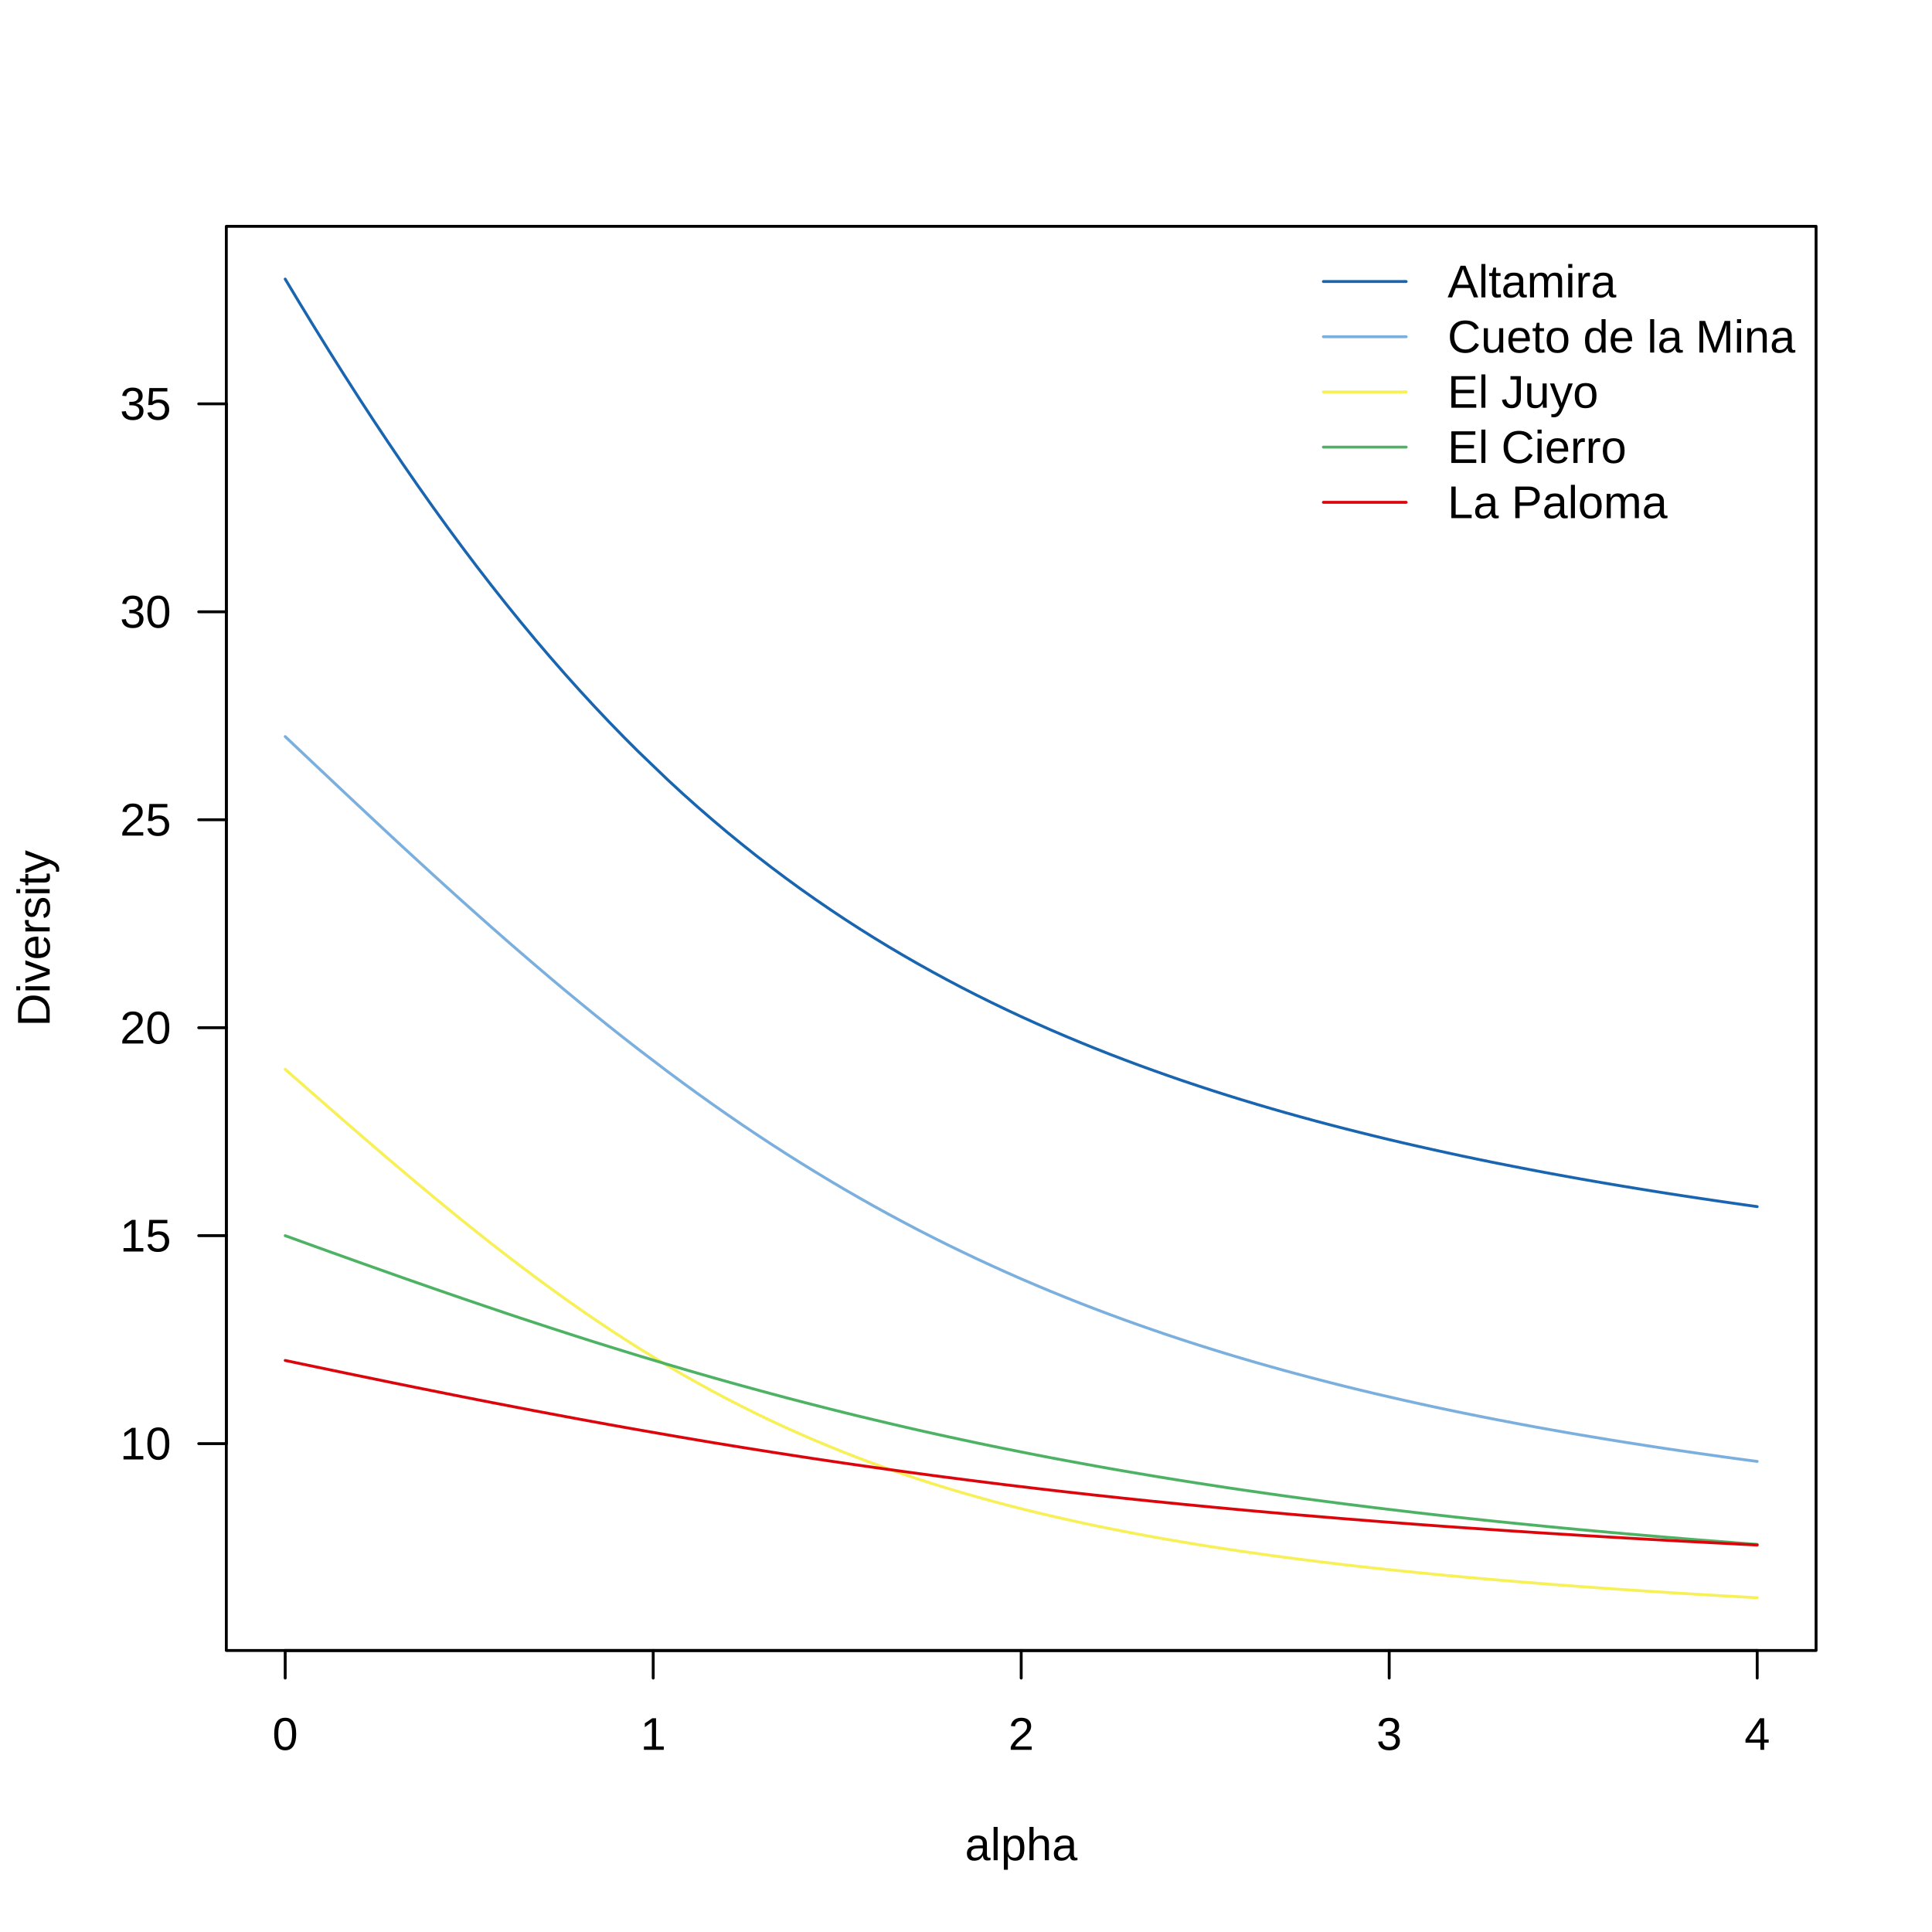
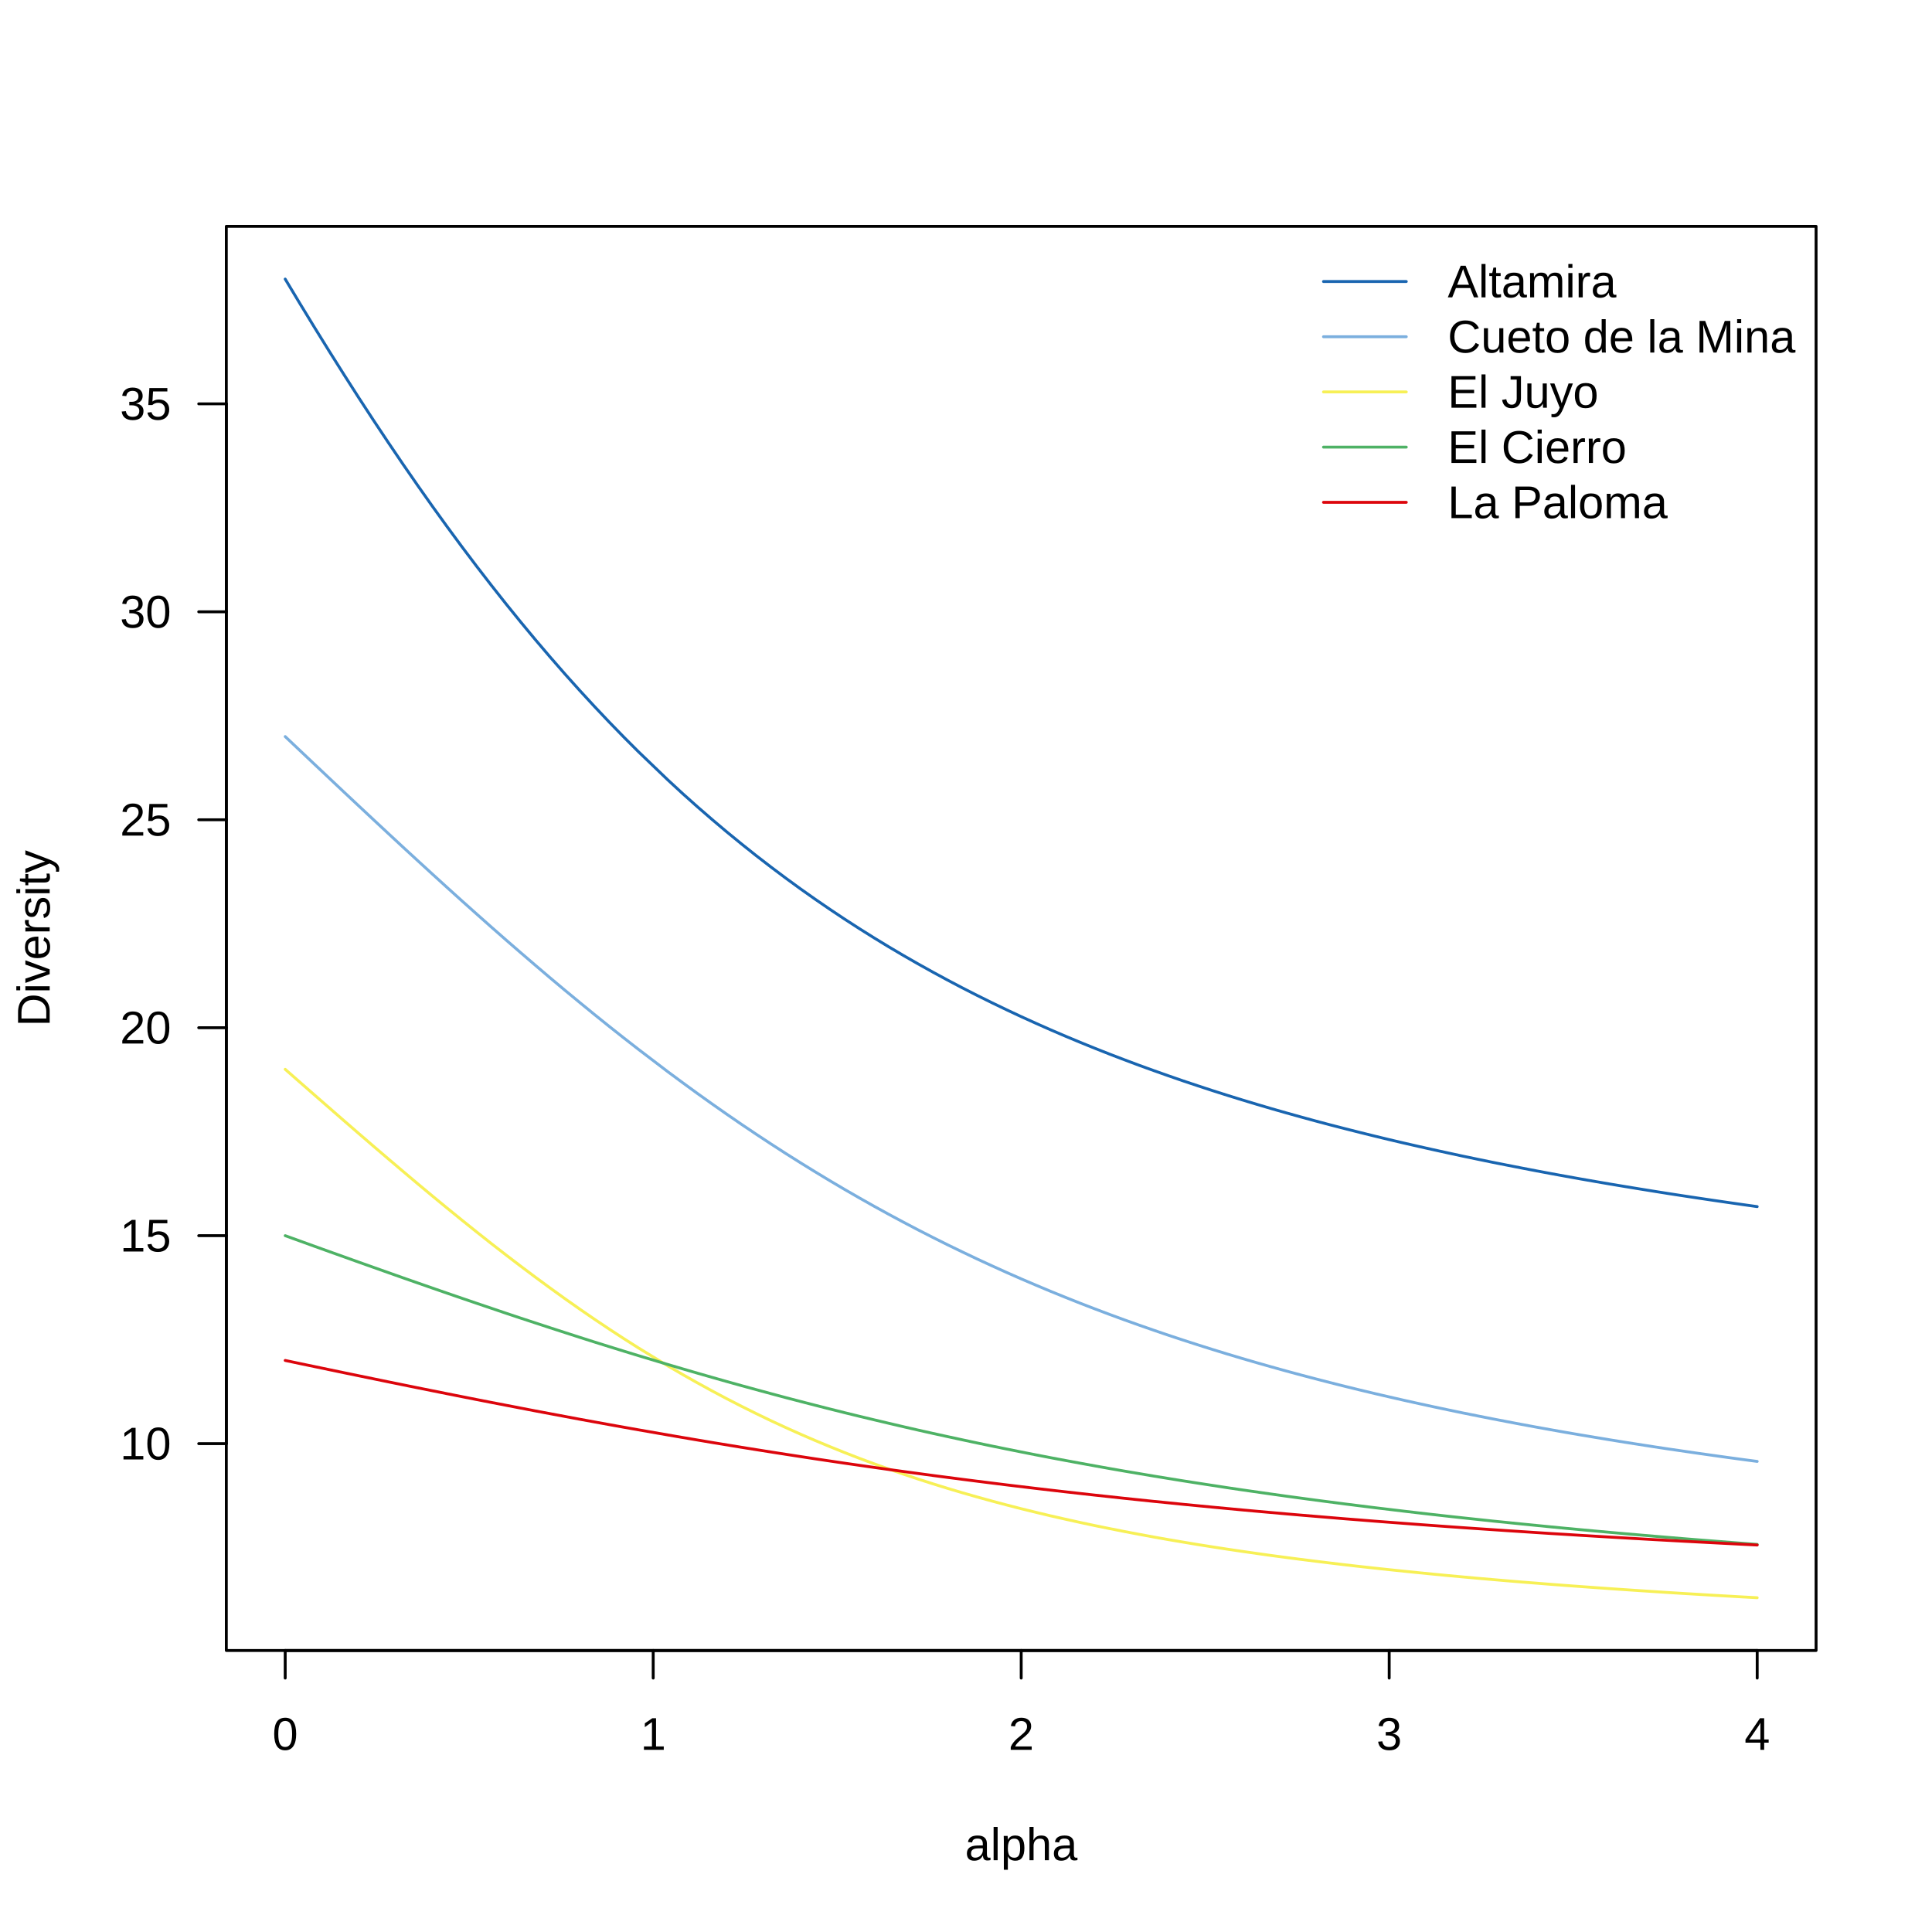
- <svg xmlns="http://www.w3.org/2000/svg" class="svglite" width="504.00pt" height="504.00pt" viewBox="0 0 504.00 504.00">
-   <defs>
-     <style type="text/css">
+ <svg xmlns="http://www.w3.org/2000/svg" width="504.00pt" height="504.00pt" viewBox="0 0 504.00 504.00">
+   <g class="svglite">
+     <defs>
+       <style type="text/css">
    .svglite line, .svglite polyline, .svglite polygon, .svglite path, .svglite rect, .svglite circle {
      fill: none;
      stroke: #000000;
      stroke-linecap: round;
      stroke-linejoin: round;
      stroke-miterlimit: 10.00;
    }
    .svglite text {
      white-space: pre;
    }
+     .svglite g.glyphgroup path {
+       fill: inherit;
+       stroke: none;
+     }
  </style>
-   </defs>
-   <rect width="100%" height="100%" style="stroke: none; fill: #FFFFFF;" />
-   <defs>
-     <clipPath id="cpMC4wMHw1MDQuMDB8MC4wMHw1MDQuMDA=">
-       <rect x="0.00" y="0.00" width="504.00" height="504.00" />
-     </clipPath>
-   </defs>
-   <g clip-path="url(#cpMC4wMHw1MDQuMDB8MC4wMHw1MDQuMDA=)">
+     </defs>
+     <rect width="100%" height="100%" style="stroke: none; fill: #FFFFFF;" />
+     <defs>
+       <clipPath id="cpMC4wMHw1MDQuMDB8MC4wMHw1MDQuMDA=">
+         <rect x="0.00" y="0.00" width="504.00" height="504.00" />
+       </clipPath>
+     </defs>
+     <g clip-path="url(#cpMC4wMHw1MDQuMDB8MC4wMHw1MDQuMDA=)">
</g>
-   <defs>
-     <clipPath id="cpNTkuMDR8NDczLjc2fDU5LjA0fDQzMC41Ng==">
-       <rect x="59.04" y="59.04" width="414.72" height="371.52" />
-     </clipPath>
-   </defs>
-   <g clip-path="url(#cpNTkuMDR8NDczLjc2fDU5LjA0fDQzMC41Ng==)">
-     <polyline points="74.40,72.80 78.24,79.19 82.08,85.48 85.92,91.68 89.76,97.77 93.60,103.77 97.44,109.65 101.28,115.42 105.12,121.09 108.96,126.64 112.80,132.08 116.64,137.40 120.48,142.61 124.32,147.70 128.16,152.67 132.00,157.53 135.84,162.27 139.68,166.90 143.52,171.41 147.36,175.81 151.20,180.09 155.04,184.26 158.88,188.32 162.72,192.27 166.56,196.11 174.24,203.48 178.08,207.02 181.92,210.45 185.76,213.78 189.60,217.02 193.44,220.16 197.28,223.22 201.12,226.18 204.96,229.06 208.80,231.86 212.64,234.57 216.48,237.20 220.32,239.76 224.16,242.24 228.00,244.65 231.84,246.99 235.68,249.26 239.52,251.46 243.36,253.60 247.20,255.68 251.04,257.70 254.88,259.66 258.72,261.56 262.56,263.41 266.40,265.21 270.24,266.95 274.08,268.65 277.92,270.30 281.76,271.90 285.60,273.46 289.44,274.98 293.28,276.45 297.12,277.89 300.96,279.28 304.80,280.64 308.64,281.97 312.48,283.25 316.32,284.51 320.16,285.73 324.00,286.92 327.84,288.08 331.68,289.21 335.52,290.31 339.36,291.38 343.20,292.43 347.04,293.45 350.88,294.44 354.72,295.41 358.56,296.36 362.40,297.29 366.24,298.19 370.08,299.07 373.92,299.93 377.76,300.77 381.60,301.60 385.44,302.40 389.28,303.19 393.12,303.95 396.96,304.70 400.80,305.44 404.64,306.16 408.48,306.86 412.32,307.55 416.16,308.22 420.00,308.88 423.84,309.52 427.68,310.15 431.52,310.77 435.36,311.38 439.20,311.97 443.04,312.55 446.88,313.12 450.72,313.68 454.56,314.23 458.40,314.77 " style="stroke-width: 0.75; stroke: #1965B0;" />
-     <polyline points="74.40,192.15 78.24,195.78 82.08,199.41 85.92,203.03 89.76,206.65 93.60,210.25 97.44,213.84 101.28,217.42 105.12,220.98 108.96,224.51 112.80,228.03 116.64,231.52 120.48,234.99 124.32,238.42 128.16,241.83 132.00,245.20 135.84,248.53 139.68,251.83 143.52,255.10 147.36,258.32 151.20,261.49 155.04,264.63 158.88,267.72 162.72,270.76 166.56,273.75 174.24,279.60 178.08,282.44 181.92,285.24 185.76,287.98 189.60,290.67 193.44,293.31 197.28,295.89 201.12,298.42 204.96,300.90 208.80,303.32 212.64,305.69 216.48,308.01 220.32,310.28 224.16,312.49 228.00,314.66 231.84,316.77 235.68,318.83 239.52,320.85 243.36,322.81 247.20,324.73 251.04,326.59 254.88,328.42 258.72,330.19 262.56,331.93 266.40,333.62 270.24,335.26 274.08,336.87 277.92,338.43 281.76,339.96 285.60,341.44 289.44,342.89 293.28,344.30 297.12,345.67 300.96,347.01 304.80,348.32 308.64,349.59 312.48,350.83 316.32,352.04 320.16,353.22 324.00,354.37 327.84,355.49 331.68,356.58 335.52,357.65 339.36,358.69 343.20,359.70 347.04,360.69 350.88,361.66 354.72,362.60 358.56,363.52 362.40,364.41 366.24,365.29 370.08,366.14 373.92,366.98 377.76,367.79 381.60,368.59 385.44,369.36 389.28,370.12 393.12,370.86 396.96,371.59 400.80,372.30 404.64,372.99 408.48,373.67 412.32,374.33 416.16,374.97 420.00,375.61 423.84,376.23 427.68,376.83 431.52,377.43 435.36,378.01 439.20,378.57 443.04,379.13 446.88,379.67 450.72,380.21 454.56,380.73 458.40,381.24 " style="stroke-width: 0.75; stroke: #7BAFDE;" />
-     <polyline points="74.40,278.95 78.24,282.32 82.08,285.68 85.92,289.03 89.76,292.38 93.60,295.71 97.44,299.02 101.28,302.30 105.12,305.56 108.96,308.80 112.80,312.00 116.64,315.16 120.48,318.28 124.32,321.36 128.16,324.40 132.00,327.38 135.84,330.31 139.68,333.19 143.52,336.01 147.36,338.78 151.20,341.48 155.04,344.12 158.88,346.69 162.72,349.20 166.56,351.64 174.24,356.33 178.08,358.57 181.92,360.74 185.76,362.85 189.60,364.89 193.44,366.86 197.28,368.77 201.12,370.62 204.96,372.40 208.80,374.12 212.64,375.78 216.48,377.38 220.32,378.93 224.16,380.42 228.00,381.85 231.84,383.23 235.68,384.56 239.52,385.85 243.36,387.08 247.20,388.27 251.04,389.41 254.88,390.51 258.72,391.57 262.56,392.59 266.40,393.58 270.24,394.52 274.08,395.44 277.92,396.31 281.76,397.16 285.60,397.98 289.44,398.76 293.28,399.52 297.12,400.25 300.96,400.96 304.80,401.64 308.64,402.29 312.48,402.93 316.32,403.54 320.16,404.13 324.00,404.70 327.84,405.25 331.68,405.79 335.52,406.30 339.36,406.80 343.20,407.28 347.04,407.75 350.88,408.21 354.72,408.65 358.56,409.07 362.40,409.48 366.24,409.88 370.08,410.27 373.92,410.65 377.76,411.02 381.60,411.37 385.44,411.72 389.28,412.05 393.12,412.38 396.96,412.70 400.80,413.00 404.64,413.31 408.48,413.60 412.32,413.88 416.16,414.16 420.00,414.43 423.84,414.69 427.68,414.95 431.52,415.20 435.36,415.45 439.20,415.69 443.04,415.92 446.88,416.15 450.72,416.37 454.56,416.59 458.40,416.80 " style="stroke-width: 0.75; stroke: #F7F056;" />
-     <polyline points="74.40,322.35 78.24,323.74 82.08,325.13 85.92,326.51 89.76,327.88 93.60,329.26 97.44,330.62 101.28,331.98 105.12,333.34 108.96,334.68 112.80,336.02 116.64,337.35 120.48,338.67 124.32,339.98 128.16,341.28 132.00,342.58 135.84,343.86 139.68,345.12 143.52,346.38 147.36,347.62 151.20,348.86 155.04,350.08 158.88,351.28 162.72,352.47 166.56,353.65 174.24,355.96 178.08,357.09 181.92,358.21 185.76,359.31 189.60,360.40 193.44,361.47 197.28,362.52 201.12,363.56 204.96,364.59 208.80,365.59 212.64,366.58 216.48,367.56 220.32,368.52 224.16,369.46 228.00,370.38 231.84,371.29 235.68,372.19 239.52,373.07 243.36,373.93 247.20,374.77 251.04,375.60 254.88,376.42 258.72,377.22 262.56,378.00 266.40,378.77 270.24,379.53 274.08,380.27 277.92,380.99 281.76,381.70 285.60,382.40 289.44,383.09 293.28,383.76 297.12,384.41 300.96,385.06 304.80,385.69 308.64,386.31 312.48,386.91 316.32,387.50 320.16,388.09 324.00,388.66 327.84,389.21 331.68,389.76 335.52,390.30 339.36,390.82 343.20,391.34 347.04,391.84 350.88,392.34 354.72,392.82 358.56,393.30 362.40,393.76 366.24,394.22 370.08,394.67 373.92,395.11 377.76,395.54 381.60,395.96 385.44,396.37 389.28,396.78 393.12,397.17 396.96,397.56 400.80,397.94 404.64,398.32 408.48,398.69 412.32,399.05 416.16,399.40 420.00,399.75 423.84,400.09 427.68,400.42 431.52,400.75 435.36,401.07 439.20,401.39 443.04,401.70 446.88,402.00 450.72,402.30 454.56,402.60 458.40,402.89 " style="stroke-width: 0.75; stroke: #4EB265;" />
-     <polyline points="74.40,354.90 78.24,355.71 82.08,356.51 85.92,357.31 89.76,358.11 93.60,358.90 97.44,359.69 101.28,360.48 105.12,361.26 108.96,362.04 112.80,362.81 116.64,363.58 120.48,364.34 124.32,365.10 128.16,365.85 132.00,366.59 135.84,367.33 139.68,368.07 143.52,368.79 147.36,369.51 151.20,370.23 155.04,370.93 158.88,371.63 162.72,372.32 166.56,373.00 174.24,374.34 178.08,375.00 181.92,375.65 185.76,376.30 189.60,376.93 193.44,377.56 197.28,378.17 201.12,378.78 204.96,379.38 208.80,379.97 212.64,380.56 216.48,381.13 220.32,381.70 224.16,382.25 228.00,382.80 231.84,383.34 235.68,383.87 239.52,384.39 243.36,384.91 247.20,385.41 251.04,385.91 254.88,386.40 258.72,386.88 262.56,387.36 266.40,387.82 270.24,388.28 274.08,388.73 277.92,389.17 281.76,389.60 285.60,390.03 289.44,390.44 293.28,390.86 297.12,391.26 300.96,391.66 304.80,392.04 308.64,392.43 312.48,392.80 316.32,393.17 320.16,393.53 324.00,393.89 327.84,394.24 331.68,394.58 335.52,394.92 339.36,395.25 343.20,395.57 347.04,395.89 350.88,396.21 354.72,396.51 358.56,396.82 362.40,397.11 366.24,397.40 370.08,397.69 373.92,397.97 377.76,398.25 381.60,398.52 385.44,398.78 389.28,399.04 393.12,399.30 396.96,399.55 400.80,399.80 404.64,400.05 408.48,400.28 412.32,400.52 416.16,400.75 420.00,400.98 423.84,401.20 427.68,401.42 431.52,401.64 435.36,401.85 439.20,402.06 443.04,402.26 446.88,402.46 450.72,402.66 454.56,402.86 458.40,403.05 " style="stroke-width: 0.75; stroke: #DC050C;" />
-   </g>
-   <g clip-path="url(#cpMC4wMHw1MDQuMDB8MC4wMHw1MDQuMDA=)">
-     <line x1="74.40" y1="430.56" x2="458.40" y2="430.56" style="stroke-width: 0.75;" />
-     <line x1="74.40" y1="430.56" x2="74.40" y2="437.76" style="stroke-width: 0.75;" />
-     <line x1="170.40" y1="430.56" x2="170.40" y2="437.76" style="stroke-width: 0.75;" />
-     <line x1="266.40" y1="430.56" x2="266.40" y2="437.76" style="stroke-width: 0.75;" />
-     <line x1="362.40" y1="430.56" x2="362.40" y2="437.76" style="stroke-width: 0.75;" />
-     <line x1="458.40" y1="430.56" x2="458.40" y2="437.76" style="stroke-width: 0.75;" />
-     <text x="74.40" y="456.48" text-anchor="middle" style="font-size: 12.00px; font-family: &quot;Liberation Sans&quot;;" textLength="6.67px" lengthAdjust="spacingAndGlyphs">0</text>
-     <text x="170.40" y="456.48" text-anchor="middle" style="font-size: 12.00px; font-family: &quot;Liberation Sans&quot;;" textLength="6.67px" lengthAdjust="spacingAndGlyphs">1</text>
-     <text x="266.40" y="456.48" text-anchor="middle" style="font-size: 12.00px; font-family: &quot;Liberation Sans&quot;;" textLength="6.67px" lengthAdjust="spacingAndGlyphs">2</text>
-     <text x="362.40" y="456.48" text-anchor="middle" style="font-size: 12.00px; font-family: &quot;Liberation Sans&quot;;" textLength="6.67px" lengthAdjust="spacingAndGlyphs">3</text>
-     <text x="458.40" y="456.48" text-anchor="middle" style="font-size: 12.00px; font-family: &quot;Liberation Sans&quot;;" textLength="6.67px" lengthAdjust="spacingAndGlyphs">4</text>
-     <line x1="59.04" y1="376.60" x2="59.04" y2="105.35" style="stroke-width: 0.75;" />
-     <line x1="59.04" y1="376.60" x2="51.84" y2="376.60" style="stroke-width: 0.75;" />
-     <line x1="59.04" y1="322.35" x2="51.84" y2="322.35" style="stroke-width: 0.75;" />
-     <line x1="59.04" y1="268.10" x2="51.84" y2="268.10" style="stroke-width: 0.75;" />
-     <line x1="59.04" y1="213.85" x2="51.84" y2="213.85" style="stroke-width: 0.75;" />
-     <line x1="59.04" y1="159.60" x2="51.84" y2="159.60" style="stroke-width: 0.75;" />
-     <line x1="59.04" y1="105.35" x2="51.84" y2="105.35" style="stroke-width: 0.75;" />
-     <text x="44.64" y="380.73" text-anchor="end" style="font-size: 12.00px; font-family: &quot;Liberation Sans&quot;;" textLength="13.35px" lengthAdjust="spacingAndGlyphs">10</text>
-     <text x="44.64" y="326.48" text-anchor="end" style="font-size: 12.00px; font-family: &quot;Liberation Sans&quot;;" textLength="13.35px" lengthAdjust="spacingAndGlyphs">15</text>
-     <text x="44.64" y="272.23" text-anchor="end" style="font-size: 12.00px; font-family: &quot;Liberation Sans&quot;;" textLength="13.35px" lengthAdjust="spacingAndGlyphs">20</text>
-     <text x="44.64" y="217.98" text-anchor="end" style="font-size: 12.00px; font-family: &quot;Liberation Sans&quot;;" textLength="13.35px" lengthAdjust="spacingAndGlyphs">25</text>
-     <text x="44.64" y="163.73" text-anchor="end" style="font-size: 12.00px; font-family: &quot;Liberation Sans&quot;;" textLength="13.35px" lengthAdjust="spacingAndGlyphs">30</text>
-     <text x="44.64" y="109.48" text-anchor="end" style="font-size: 12.00px; font-family: &quot;Liberation Sans&quot;;" textLength="13.35px" lengthAdjust="spacingAndGlyphs">35</text>
-     <polygon points="59.04,430.56 473.76,430.56 473.76,59.04 59.04,59.04 " style="stroke-width: 0.75;" />
-     <text x="266.40" y="485.28" text-anchor="middle" style="font-size: 12.00px; font-family: &quot;Liberation Sans&quot;;" textLength="29.36px" lengthAdjust="spacingAndGlyphs">alpha</text>
-     <text transform="translate(12.96,244.80) rotate(-90)" text-anchor="middle" style="font-size: 12.00px; font-family: &quot;Liberation Sans&quot;;" textLength="46.02px" lengthAdjust="spacingAndGlyphs">Diversity</text>
-   </g>
-   <g clip-path="url(#cpNTkuMDR8NDczLjc2fDU5LjA0fDQzMC41Ng==)">
-     <line x1="345.23" y1="73.44" x2="366.83" y2="73.44" style="stroke-width: 0.75; stroke: #1965B0;" />
-     <line x1="345.23" y1="87.84" x2="366.83" y2="87.84" style="stroke-width: 0.75; stroke: #7BAFDE;" />
-     <line x1="345.23" y1="102.24" x2="366.83" y2="102.24" style="stroke-width: 0.75; stroke: #F7F056;" />
-     <line x1="345.23" y1="116.64" x2="366.83" y2="116.64" style="stroke-width: 0.75; stroke: #4EB265;" />
-     <line x1="345.23" y1="131.04" x2="366.83" y2="131.04" style="stroke-width: 0.75; stroke: #DC050C;" />
-     <text x="377.63" y="77.57" style="font-size: 12.00px; font-family: &quot;Liberation Sans&quot;;" textLength="44.01px" lengthAdjust="spacingAndGlyphs">Altamira</text>
-     <text x="377.63" y="91.97" style="font-size: 12.00px; font-family: &quot;Liberation Sans&quot;;" textLength="90.73px" lengthAdjust="spacingAndGlyphs">Cueto de la Mina</text>
-     <text x="377.63" y="106.37" style="font-size: 12.00px; font-family: &quot;Liberation Sans&quot;;" textLength="39.36px" lengthAdjust="spacingAndGlyphs">El Juyo</text>
-     <text x="377.63" y="120.77" style="font-size: 12.00px; font-family: &quot;Liberation Sans&quot;;" textLength="46.68px" lengthAdjust="spacingAndGlyphs">El Cierro</text>
-     <text x="377.63" y="135.17" style="font-size: 12.00px; font-family: &quot;Liberation Sans&quot;;" textLength="57.38px" lengthAdjust="spacingAndGlyphs">La Paloma</text>
+     <defs>
+       <clipPath id="cpNTkuMDR8NDczLjc2fDU5LjA0fDQzMC41Ng==">
+         <rect x="59.04" y="59.04" width="414.72" height="371.52" />
+       </clipPath>
+     </defs>
+     <g clip-path="url(#cpNTkuMDR8NDczLjc2fDU5LjA0fDQzMC41Ng==)">
+       <polyline points="74.40,72.80 78.24,79.19 82.08,85.48 85.92,91.68 89.76,97.77 93.60,103.77 97.44,109.65 101.28,115.42 105.12,121.09 108.96,126.64 112.80,132.08 116.64,137.40 120.48,142.61 124.32,147.70 128.16,152.67 132.00,157.53 135.84,162.27 139.68,166.90 143.52,171.41 147.36,175.81 151.20,180.09 155.04,184.26 158.88,188.32 162.72,192.27 166.56,196.11 174.24,203.48 178.08,207.02 181.92,210.45 185.76,213.78 189.60,217.02 193.44,220.16 197.28,223.22 201.12,226.18 204.96,229.06 208.80,231.86 212.64,234.57 216.48,237.20 220.32,239.76 224.16,242.24 228.00,244.65 231.84,246.99 235.68,249.26 239.52,251.46 243.36,253.60 247.20,255.68 251.04,257.70 254.88,259.66 258.72,261.56 262.56,263.41 266.40,265.21 270.24,266.95 274.08,268.65 277.92,270.30 281.76,271.90 285.60,273.46 289.44,274.98 293.28,276.45 297.12,277.89 300.96,279.28 304.80,280.64 308.64,281.97 312.48,283.25 316.32,284.51 320.16,285.73 324.00,286.92 327.84,288.08 331.68,289.21 335.52,290.31 339.36,291.38 343.20,292.43 347.04,293.45 350.88,294.44 354.72,295.41 358.56,296.36 362.40,297.29 366.24,298.19 370.08,299.07 373.92,299.93 377.76,300.77 381.60,301.60 385.44,302.40 389.28,303.19 393.12,303.95 396.96,304.70 400.80,305.44 404.64,306.16 408.48,306.86 412.32,307.55 416.16,308.22 420.00,308.88 423.84,309.52 427.68,310.15 431.52,310.77 435.36,311.38 439.20,311.97 443.04,312.55 446.88,313.12 450.72,313.68 454.56,314.23 458.40,314.77 " style="stroke-width: 0.75; stroke: #1965B0;" />
+       <polyline points="74.40,192.15 78.24,195.78 82.08,199.41 85.92,203.03 89.76,206.65 93.60,210.25 97.44,213.84 101.28,217.42 105.12,220.98 108.96,224.51 112.80,228.03 116.64,231.52 120.48,234.99 124.32,238.42 128.16,241.83 132.00,245.20 135.84,248.53 139.68,251.83 143.52,255.10 147.36,258.32 151.20,261.49 155.04,264.63 158.88,267.72 162.72,270.76 166.56,273.75 174.24,279.60 178.08,282.44 181.92,285.24 185.76,287.98 189.60,290.67 193.44,293.31 197.28,295.89 201.12,298.42 204.96,300.90 208.80,303.32 212.64,305.69 216.48,308.01 220.32,310.28 224.16,312.49 228.00,314.66 231.84,316.77 235.68,318.83 239.52,320.85 243.36,322.81 247.20,324.73 251.04,326.59 254.88,328.42 258.72,330.19 262.56,331.93 266.40,333.62 270.24,335.26 274.08,336.87 277.92,338.43 281.76,339.96 285.60,341.44 289.44,342.89 293.28,344.30 297.12,345.67 300.96,347.01 304.80,348.32 308.64,349.59 312.48,350.83 316.32,352.04 320.16,353.22 324.00,354.37 327.84,355.49 331.68,356.58 335.52,357.65 339.36,358.69 343.20,359.70 347.04,360.69 350.88,361.66 354.72,362.60 358.56,363.52 362.40,364.41 366.24,365.29 370.08,366.14 373.92,366.98 377.76,367.79 381.60,368.59 385.44,369.36 389.28,370.12 393.12,370.86 396.96,371.59 400.80,372.30 404.64,372.99 408.48,373.67 412.32,374.33 416.16,374.97 420.00,375.61 423.84,376.23 427.68,376.83 431.52,377.43 435.36,378.01 439.20,378.57 443.04,379.13 446.88,379.67 450.72,380.21 454.56,380.73 458.40,381.24 " style="stroke-width: 0.75; stroke: #7BAFDE;" />
+       <polyline points="74.40,278.95 78.24,282.32 82.08,285.68 85.92,289.03 89.76,292.38 93.60,295.71 97.44,299.02 101.28,302.30 105.12,305.56 108.96,308.80 112.80,312.00 116.64,315.16 120.48,318.28 124.32,321.36 128.16,324.40 132.00,327.38 135.84,330.31 139.68,333.19 143.52,336.01 147.36,338.78 151.20,341.48 155.04,344.12 158.88,346.69 162.72,349.20 166.56,351.64 174.24,356.33 178.08,358.57 181.92,360.74 185.76,362.85 189.60,364.89 193.44,366.86 197.28,368.77 201.12,370.62 204.96,372.40 208.80,374.12 212.64,375.78 216.48,377.38 220.32,378.93 224.16,380.42 228.00,381.85 231.84,383.23 235.68,384.56 239.52,385.85 243.36,387.08 247.20,388.27 251.04,389.41 254.88,390.51 258.72,391.57 262.56,392.59 266.40,393.58 270.24,394.52 274.08,395.44 277.92,396.31 281.76,397.16 285.60,397.98 289.44,398.76 293.28,399.52 297.12,400.25 300.96,400.96 304.80,401.64 308.64,402.29 312.48,402.93 316.32,403.54 320.16,404.13 324.00,404.70 327.84,405.25 331.68,405.79 335.52,406.30 339.36,406.80 343.20,407.28 347.04,407.75 350.88,408.21 354.72,408.65 358.56,409.07 362.40,409.48 366.24,409.88 370.08,410.27 373.92,410.65 377.76,411.02 381.60,411.37 385.44,411.72 389.28,412.05 393.12,412.38 396.96,412.70 400.80,413.00 404.64,413.31 408.48,413.60 412.32,413.88 416.16,414.16 420.00,414.43 423.84,414.69 427.68,414.95 431.52,415.20 435.36,415.45 439.20,415.69 443.04,415.92 446.88,416.15 450.72,416.37 454.56,416.59 458.40,416.80 " style="stroke-width: 0.75; stroke: #F7F056;" />
+       <polyline points="74.40,322.35 78.24,323.74 82.08,325.13 85.92,326.51 89.76,327.88 93.60,329.26 97.44,330.62 101.28,331.98 105.12,333.34 108.96,334.68 112.80,336.02 116.64,337.35 120.48,338.67 124.32,339.98 128.16,341.28 132.00,342.58 135.84,343.86 139.68,345.12 143.52,346.38 147.36,347.62 151.20,348.86 155.04,350.08 158.88,351.28 162.72,352.47 166.56,353.65 174.24,355.96 178.08,357.09 181.92,358.21 185.76,359.31 189.60,360.40 193.44,361.47 197.28,362.52 201.12,363.56 204.96,364.59 208.80,365.59 212.64,366.58 216.48,367.56 220.32,368.52 224.16,369.46 228.00,370.38 231.84,371.29 235.68,372.19 239.52,373.07 243.36,373.93 247.20,374.77 251.04,375.60 254.88,376.42 258.72,377.22 262.56,378.00 266.40,378.77 270.24,379.53 274.08,380.27 277.92,380.99 281.76,381.70 285.60,382.40 289.44,383.09 293.28,383.76 297.12,384.41 300.96,385.06 304.80,385.69 308.64,386.31 312.48,386.91 316.32,387.50 320.16,388.09 324.00,388.66 327.84,389.21 331.68,389.76 335.52,390.30 339.36,390.82 343.20,391.34 347.04,391.84 350.88,392.34 354.72,392.82 358.56,393.30 362.40,393.76 366.24,394.22 370.08,394.67 373.92,395.11 377.76,395.54 381.60,395.96 385.44,396.37 389.28,396.78 393.12,397.17 396.96,397.56 400.80,397.94 404.64,398.32 408.48,398.69 412.32,399.05 416.16,399.40 420.00,399.75 423.84,400.09 427.68,400.42 431.52,400.75 435.36,401.07 439.20,401.39 443.04,401.70 446.88,402.00 450.72,402.30 454.56,402.60 458.40,402.89 " style="stroke-width: 0.75; stroke: #4EB265;" />
+       <polyline points="74.40,354.90 78.24,355.71 82.08,356.51 85.92,357.31 89.76,358.11 93.60,358.90 97.44,359.69 101.28,360.48 105.12,361.26 108.96,362.04 112.80,362.81 116.64,363.58 120.48,364.34 124.32,365.10 128.16,365.85 132.00,366.59 135.84,367.33 139.68,368.07 143.52,368.79 147.36,369.51 151.20,370.23 155.04,370.93 158.88,371.63 162.72,372.32 166.56,373.00 174.24,374.34 178.08,375.00 181.92,375.65 185.76,376.30 189.60,376.93 193.44,377.56 197.28,378.17 201.12,378.78 204.96,379.38 208.80,379.97 212.64,380.56 216.48,381.13 220.32,381.70 224.16,382.25 228.00,382.80 231.84,383.34 235.68,383.87 239.52,384.39 243.36,384.91 247.20,385.41 251.04,385.91 254.88,386.40 258.72,386.88 262.56,387.36 266.40,387.82 270.24,388.28 274.08,388.73 277.92,389.17 281.76,389.60 285.60,390.03 289.44,390.44 293.28,390.86 297.12,391.26 300.96,391.66 304.80,392.04 308.64,392.43 312.48,392.80 316.32,393.17 320.16,393.53 324.00,393.89 327.84,394.24 331.68,394.58 335.52,394.92 339.36,395.25 343.20,395.57 347.04,395.89 350.88,396.21 354.72,396.51 358.56,396.82 362.40,397.11 366.24,397.40 370.08,397.69 373.92,397.97 377.76,398.25 381.60,398.52 385.44,398.78 389.28,399.04 393.12,399.30 396.96,399.55 400.80,399.80 404.64,400.05 408.48,400.28 412.32,400.52 416.16,400.75 420.00,400.98 423.84,401.20 427.68,401.42 431.52,401.64 435.36,401.85 439.20,402.06 443.04,402.26 446.88,402.46 450.72,402.66 454.56,402.86 458.40,403.05 " style="stroke-width: 0.75; stroke: #DC050C;" />
+     </g>
+     <g clip-path="url(#cpMC4wMHw1MDQuMDB8MC4wMHw1MDQuMDA=)">
+       <line x1="74.40" y1="430.56" x2="458.40" y2="430.56" style="stroke-width: 0.75;" />
+       <line x1="74.40" y1="430.56" x2="74.40" y2="437.76" style="stroke-width: 0.75;" />
+       <line x1="170.40" y1="430.56" x2="170.40" y2="437.76" style="stroke-width: 0.75;" />
+       <line x1="266.40" y1="430.56" x2="266.40" y2="437.76" style="stroke-width: 0.75;" />
+       <line x1="362.40" y1="430.56" x2="362.40" y2="437.76" style="stroke-width: 0.75;" />
+       <line x1="458.40" y1="430.56" x2="458.40" y2="437.76" style="stroke-width: 0.75;" />
+       <text x="74.40" y="456.48" text-anchor="middle" style="font-size: 12.00px; font-family: &quot;Liberation Sans&quot;;" textLength="6.67px" lengthAdjust="spacingAndGlyphs">0</text>
+       <text x="170.40" y="456.48" text-anchor="middle" style="font-size: 12.00px; font-family: &quot;Liberation Sans&quot;;" textLength="6.67px" lengthAdjust="spacingAndGlyphs">1</text>
+       <text x="266.40" y="456.48" text-anchor="middle" style="font-size: 12.00px; font-family: &quot;Liberation Sans&quot;;" textLength="6.67px" lengthAdjust="spacingAndGlyphs">2</text>
+       <text x="362.40" y="456.48" text-anchor="middle" style="font-size: 12.00px; font-family: &quot;Liberation Sans&quot;;" textLength="6.67px" lengthAdjust="spacingAndGlyphs">3</text>
+       <text x="458.40" y="456.48" text-anchor="middle" style="font-size: 12.00px; font-family: &quot;Liberation Sans&quot;;" textLength="6.67px" lengthAdjust="spacingAndGlyphs">4</text>
+       <line x1="59.04" y1="376.60" x2="59.04" y2="105.35" style="stroke-width: 0.75;" />
+       <line x1="59.04" y1="376.60" x2="51.84" y2="376.60" style="stroke-width: 0.75;" />
+       <line x1="59.04" y1="322.35" x2="51.84" y2="322.35" style="stroke-width: 0.75;" />
+       <line x1="59.04" y1="268.10" x2="51.84" y2="268.10" style="stroke-width: 0.75;" />
+       <line x1="59.04" y1="213.85" x2="51.84" y2="213.85" style="stroke-width: 0.75;" />
+       <line x1="59.04" y1="159.60" x2="51.84" y2="159.60" style="stroke-width: 0.75;" />
+       <line x1="59.04" y1="105.35" x2="51.84" y2="105.35" style="stroke-width: 0.75;" />
+       <text x="44.64" y="380.73" text-anchor="end" style="font-size: 12.00px; font-family: &quot;Liberation Sans&quot;;" textLength="13.34px" lengthAdjust="spacingAndGlyphs">10</text>
+       <text x="44.64" y="326.48" text-anchor="end" style="font-size: 12.00px; font-family: &quot;Liberation Sans&quot;;" textLength="13.34px" lengthAdjust="spacingAndGlyphs">15</text>
+       <text x="44.64" y="272.23" text-anchor="end" style="font-size: 12.00px; font-family: &quot;Liberation Sans&quot;;" textLength="13.34px" lengthAdjust="spacingAndGlyphs">20</text>
+       <text x="44.64" y="217.98" text-anchor="end" style="font-size: 12.00px; font-family: &quot;Liberation Sans&quot;;" textLength="13.34px" lengthAdjust="spacingAndGlyphs">25</text>
+       <text x="44.64" y="163.73" text-anchor="end" style="font-size: 12.00px; font-family: &quot;Liberation Sans&quot;;" textLength="13.34px" lengthAdjust="spacingAndGlyphs">30</text>
+       <text x="44.64" y="109.48" text-anchor="end" style="font-size: 12.00px; font-family: &quot;Liberation Sans&quot;;" textLength="13.34px" lengthAdjust="spacingAndGlyphs">35</text>
+       <polygon points="59.04,430.56 473.76,430.56 473.76,59.04 59.04,59.04 " style="stroke-width: 0.75;" />
+       <text x="266.40" y="485.28" text-anchor="middle" style="font-size: 12.00px; font-family: &quot;Liberation Sans&quot;;" textLength="29.36px" lengthAdjust="spacingAndGlyphs">alpha</text>
+       <text transform="translate(12.96,244.80) rotate(-90)" text-anchor="middle" style="font-size: 12.00px; font-family: &quot;Liberation Sans&quot;;" textLength="46.02px" lengthAdjust="spacingAndGlyphs">Diversity</text>
+     </g>
+     <g clip-path="url(#cpNTkuMDR8NDczLjc2fDU5LjA0fDQzMC41Ng==)">
+       <line x1="345.26" y1="73.44" x2="366.86" y2="73.44" style="stroke-width: 0.75; stroke: #1965B0;" />
+       <line x1="345.26" y1="87.84" x2="366.86" y2="87.84" style="stroke-width: 0.75; stroke: #7BAFDE;" />
+       <line x1="345.26" y1="102.24" x2="366.86" y2="102.24" style="stroke-width: 0.75; stroke: #F7F056;" />
+       <line x1="345.26" y1="116.64" x2="366.86" y2="116.64" style="stroke-width: 0.75; stroke: #4EB265;" />
+       <line x1="345.26" y1="131.04" x2="366.86" y2="131.04" style="stroke-width: 0.75; stroke: #DC050C;" />
+       <text x="377.66" y="77.57" style="font-size: 12.00px; font-family: &quot;Liberation Sans&quot;;" textLength="44.02px" lengthAdjust="spacingAndGlyphs">Altamira</text>
+       <text x="377.66" y="91.97" style="font-size: 12.00px; font-family: &quot;Liberation Sans&quot;;" textLength="90.70px" lengthAdjust="spacingAndGlyphs">Cueto de la Mina</text>
+       <text x="377.66" y="106.37" style="font-size: 12.00px; font-family: &quot;Liberation Sans&quot;;" textLength="39.34px" lengthAdjust="spacingAndGlyphs">El Juyo</text>
+       <text x="377.66" y="120.77" style="font-size: 12.00px; font-family: &quot;Liberation Sans&quot;;" textLength="46.69px" lengthAdjust="spacingAndGlyphs">El Cierro</text>
+       <text x="377.66" y="135.17" style="font-size: 12.00px; font-family: &quot;Liberation Sans&quot;;" textLength="57.36px" lengthAdjust="spacingAndGlyphs">La Paloma</text>
+     </g>
  </g>
</svg>
